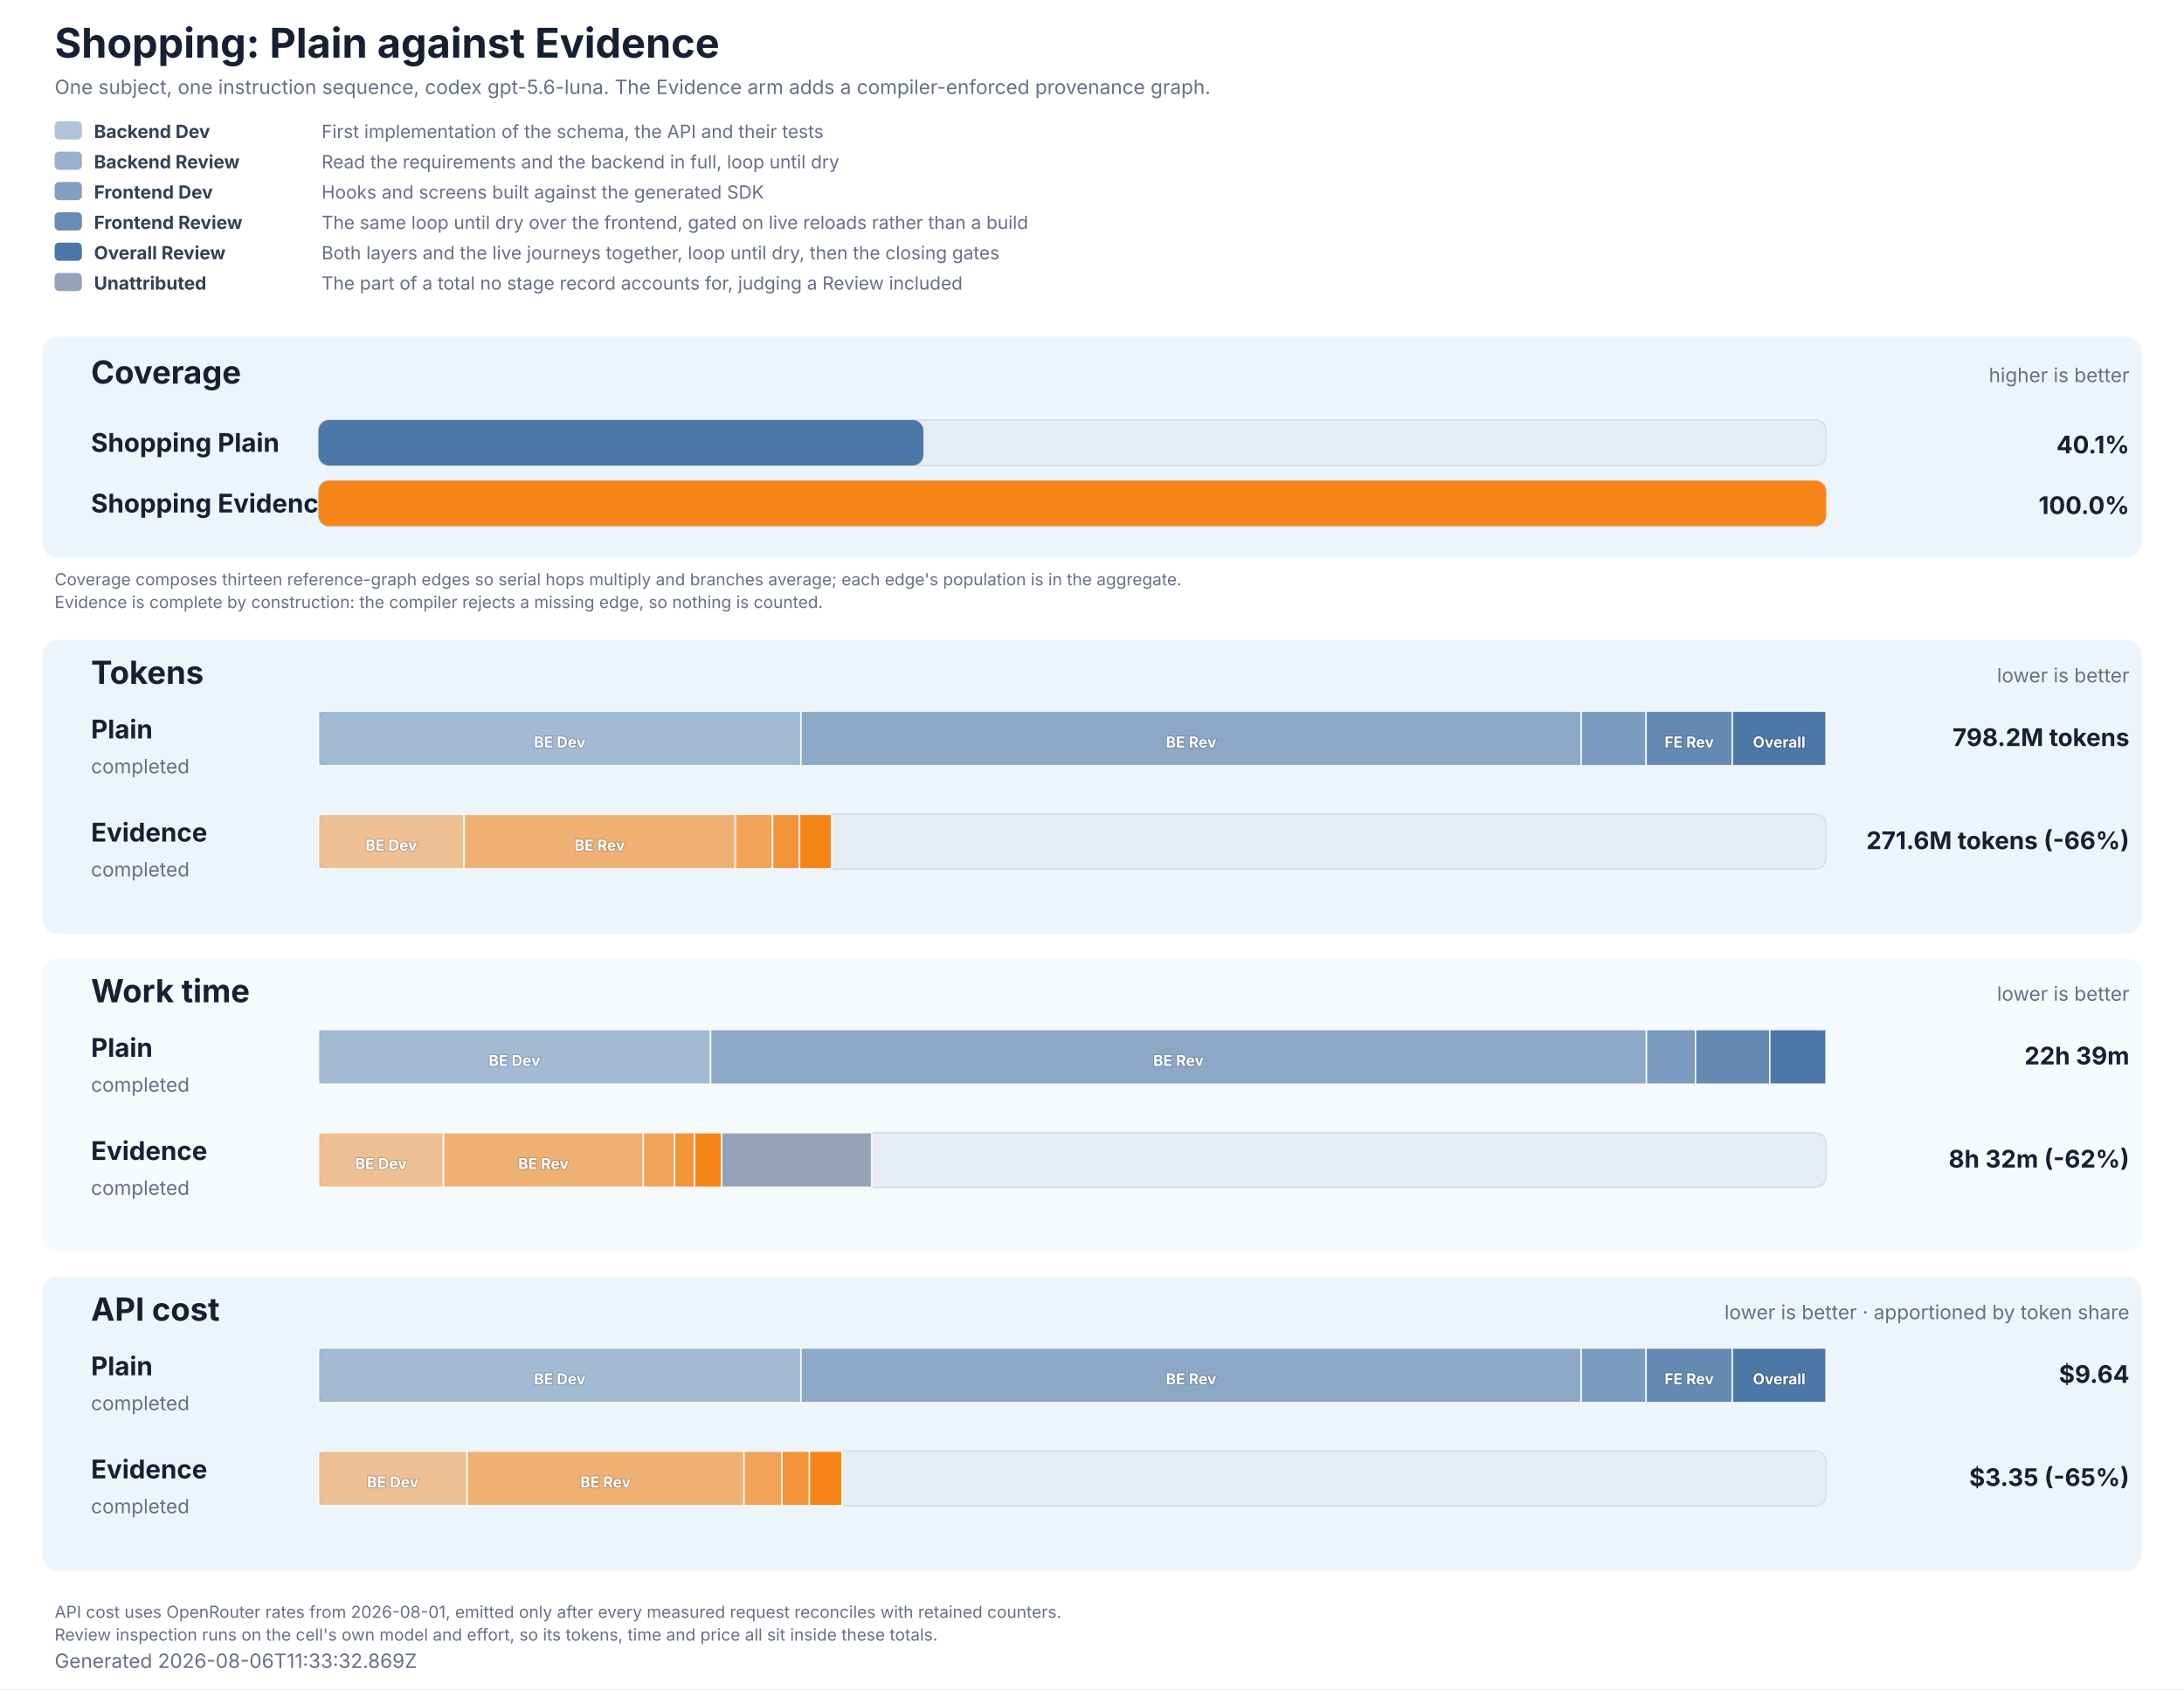
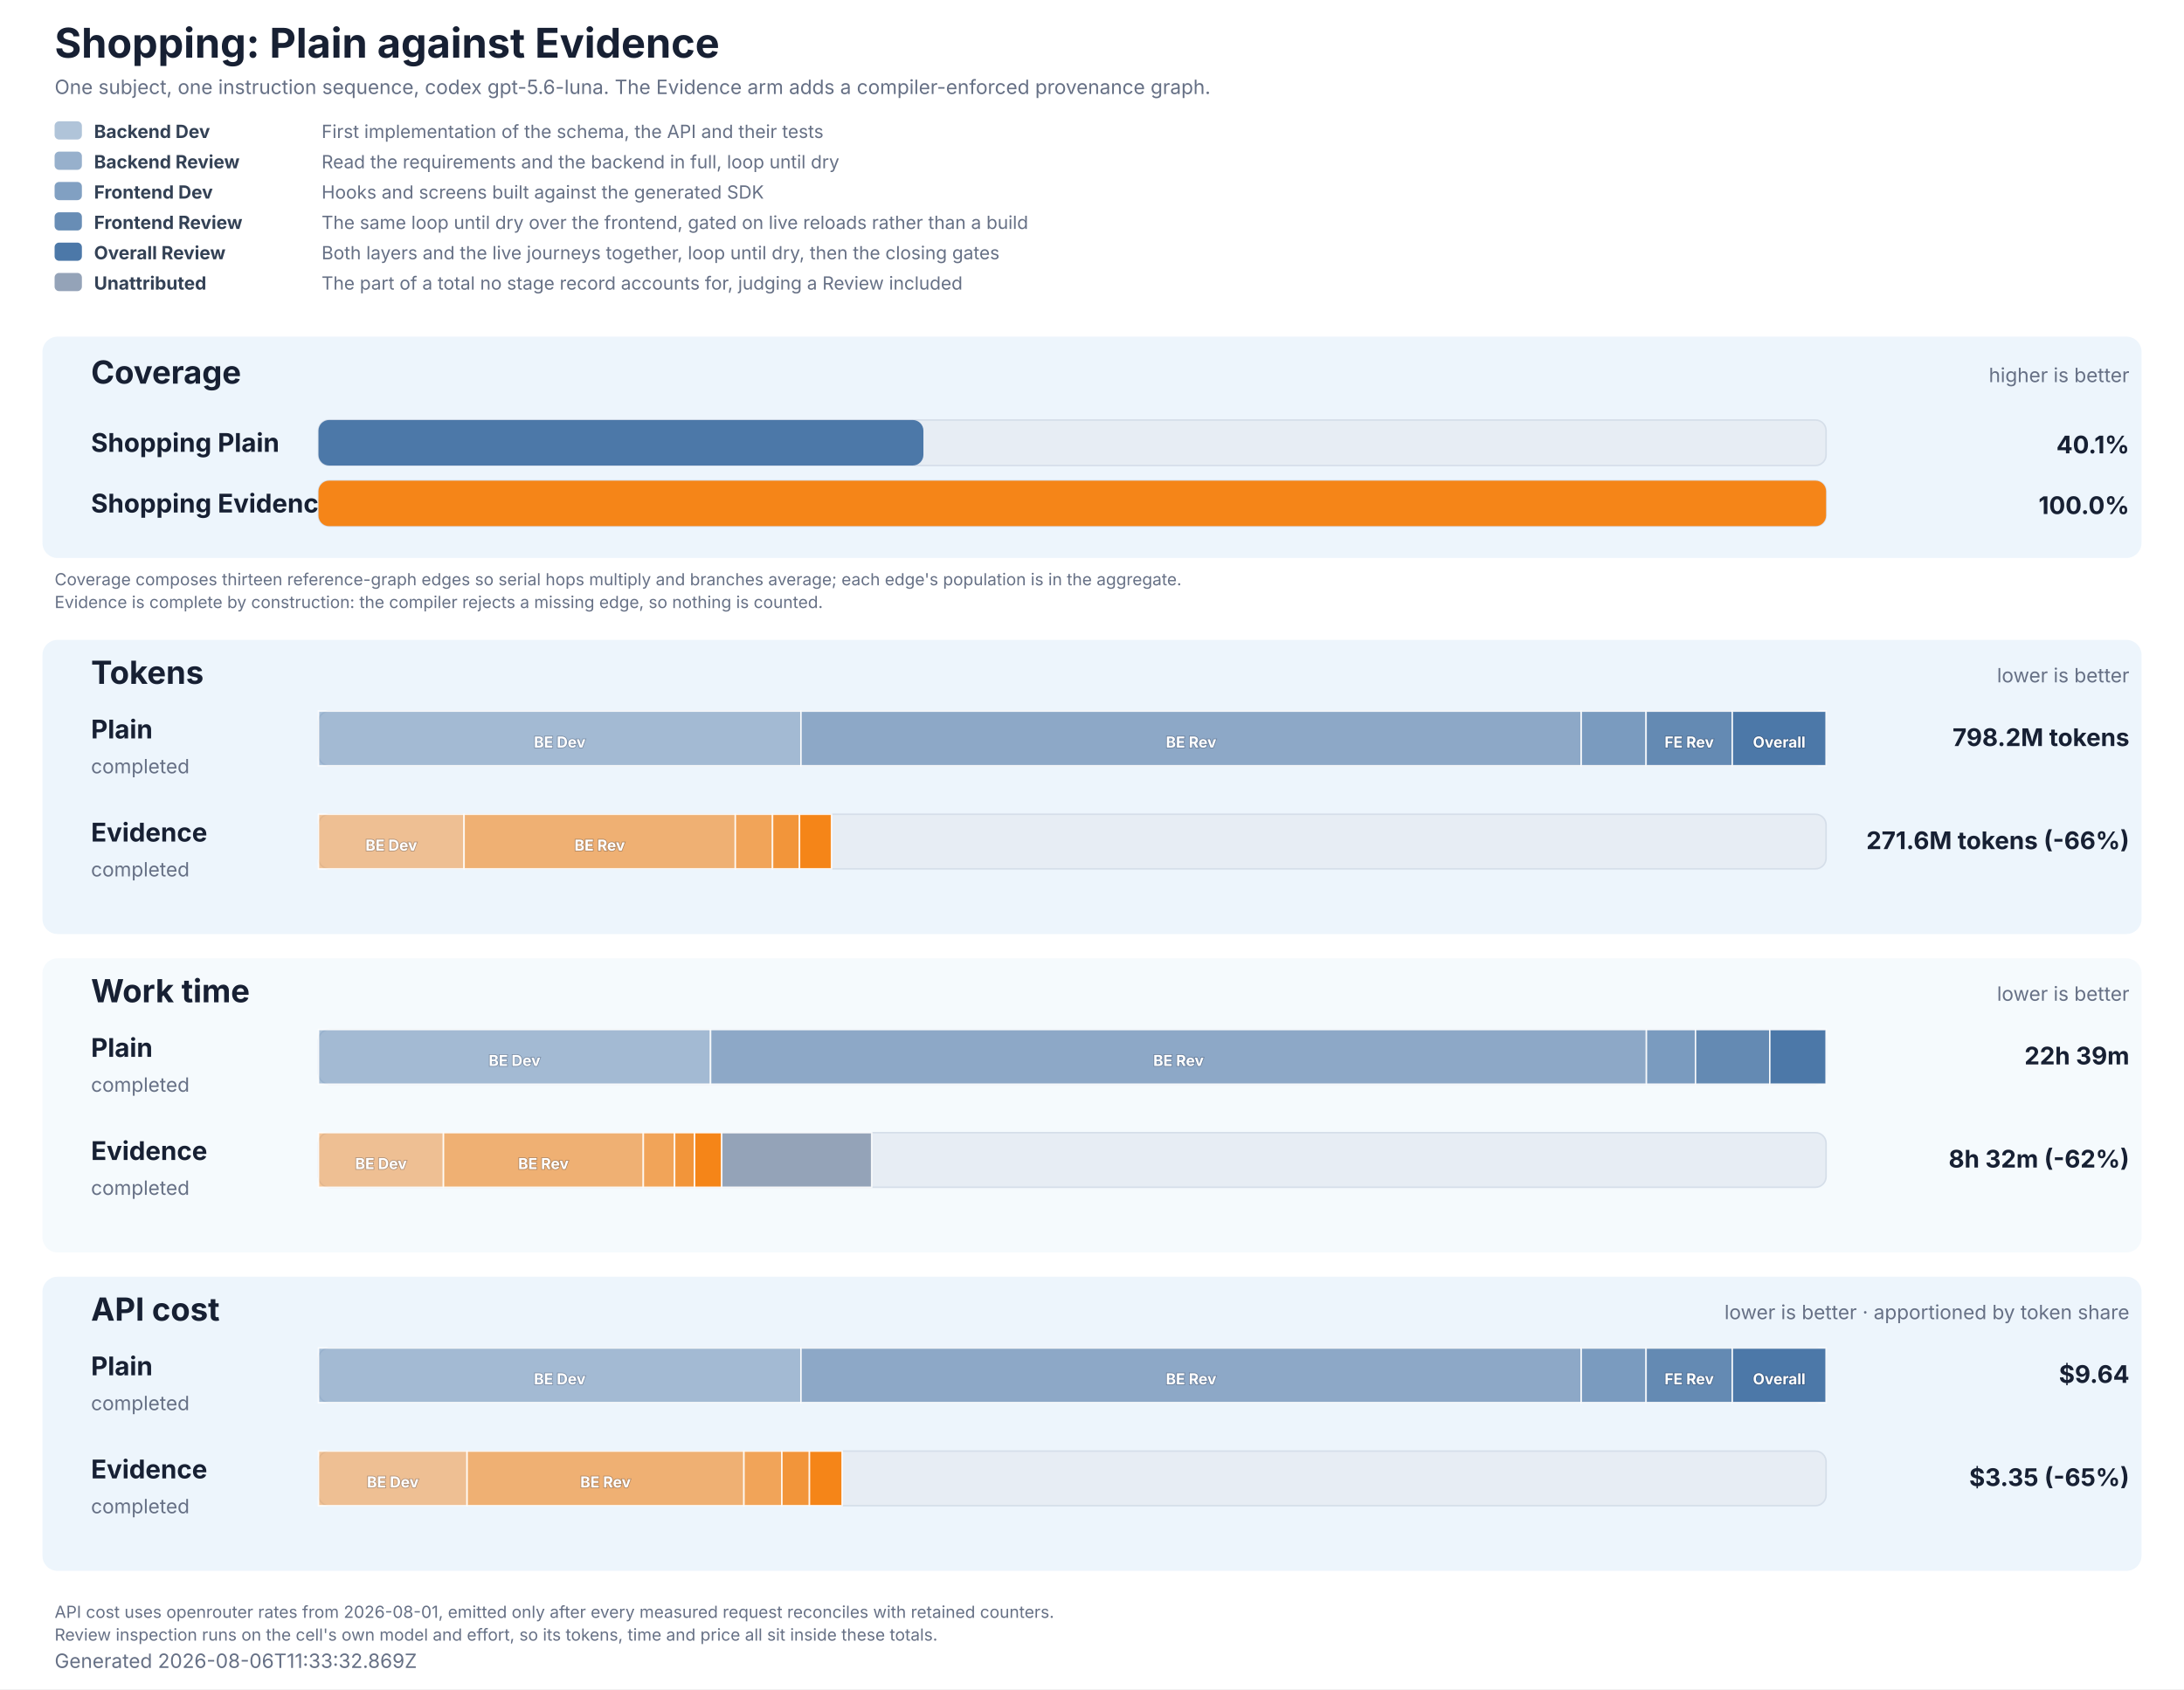
<svg xmlns="http://www.w3.org/2000/svg" role="img" aria-labelledby="title description" viewBox="0 0 1440 1114" width="1440" height="1114">
  <style>
  text { font-family: Inter, ui-sans-serif, system-ui, -apple-system, BlinkMacSystemFont, 'Segoe UI', sans-serif; fill: #172033; }
  .title { font-size: 27px; font-weight: 700; }
  .subtitle, .generated, .group-meta, .row-status { font-size: 13px; fill: #667085; }
  .group { fill: #e8f2fb; }
  .group-title { font-size: 21px; font-weight: 700; }
  .row-label { font-size: 17px; font-weight: 700; }
  .value { font-size: 16px; font-weight: 700; }
  .cost-value { font-size: 13px; font-weight: 600; fill: #526b82; }
  .legend { font-size: 12px; fill: #667085; }
  .legend-label { font-size: 12px; font-weight: 700; fill: #334155; }
  .segment-label { font-size: 10px; font-weight: 700; fill: #ffffff; paint-order: stroke; stroke: #172033; stroke-opacity: 0.28; stroke-width: 1px; }
  .phase-segment { stroke: #ffffff; stroke-opacity: 0.86; stroke-width: 1px; }
  .track { fill: #e7edf4; stroke: #d5dee9; stroke-width: 1px; }
  .empty { font-size: 15px; fill: #667085; }
  .table-note { font-size: 11px; fill: #667085; }
</style>
  <rect width="1440" height="1114" fill="#ffffff" />
  <text x="36" y="38" class="title">Shopping: Plain against Evidence</text>
  <text x="36" y="62" class="subtitle">One subject, one instruction sequence, codex gpt-5.6-luna. The Evidence arm adds a compiler-enforced provenance graph.</text>
  <rect x="36" y="80" width="18" height="12" rx="3" fill="#4c78a8" fill-opacity="0.44" />
  <text x="62" y="91" class="legend-label">Backend Dev</text>
  <text x="212" y="91" class="legend">First implementation of the schema, the API and their tests</text>
  <rect x="36" y="100" width="18" height="12" rx="3" fill="#4c78a8" fill-opacity="0.58" />
  <text x="62" y="111" class="legend-label">Backend Review</text>
  <text x="212" y="111" class="legend">Read the requirements and the backend in full, loop until dry</text>
  <rect x="36" y="120" width="18" height="12" rx="3" fill="#4c78a8" fill-opacity="0.7" />
  <text x="62" y="131" class="legend-label">Frontend Dev</text>
  <text x="212" y="131" class="legend">Hooks and screens built against the generated SDK</text>
  <rect x="36" y="140" width="18" height="12" rx="3" fill="#4c78a8" fill-opacity="0.84" />
  <text x="62" y="151" class="legend-label">Frontend Review</text>
  <text x="212" y="151" class="legend">The same loop until dry over the frontend, gated on live reloads rather than a build</text>
  <rect x="36" y="160" width="18" height="12" rx="3" fill="#4c78a8" fill-opacity="1" />
  <text x="62" y="171" class="legend-label">Overall Review</text>
  <text x="212" y="171" class="legend">Both layers and the live journeys together, loop until dry, then the closing gates</text>
  <rect x="36" y="180" width="18" height="12" rx="3" fill="#94a3b8" fill-opacity="1" />
  <text x="62" y="191" class="legend-label">Unattributed</text>
  <text x="212" y="191" class="legend">The part of a total no stage record accounts for, judging a Review included</text>
  <rect x="28" y="222" width="1384" height="146" rx="10" class="group" fill-opacity="0.78" />
  <text x="60" y="253" class="group-title">Coverage</text>
  <text x="1404" y="252" text-anchor="end" class="group-meta">higher is better</text>
  <text x="60" y="298" class="row-label" fill="#4c78a8">Shopping Plain</text>
  <rect x="210" y="277" width="994" height="30" rx="7" class="track" />
  <rect x="210" y="277" width="398.84" height="30" rx="7" fill="#4c78a8" data-coverage="40.12511413497504" />
  <text x="1404" y="299" text-anchor="end" class="value" fill="#4c78a8">40.1%</text>
  <text x="60" y="338" class="row-label" fill="#f58518">Shopping Evidence</text>
  <rect x="210" y="317" width="994" height="30" rx="7" class="track" />
  <rect x="210" y="317" width="994.00" height="30" rx="7" fill="#f58518" data-coverage="100" />
  <text x="1404" y="339" text-anchor="end" class="value" fill="#f58518">100.0%</text>
  <text x="36" y="386" class="table-note">Coverage composes thirteen reference-graph edges so serial hops multiply and branches average; each edge's population is in the aggregate.</text>
  <text x="36" y="401" class="table-note">Evidence is complete by construction: the compiler rejects a missing edge, so nothing is counted.</text>
  <rect x="28" y="422" width="1384" height="194" rx="10" class="group" fill-opacity="0.78" />
  <text x="60" y="451" class="group-title">Tokens</text>
  <text x="1404" y="450" text-anchor="end" class="group-meta">lower is better</text>
  <text x="60" y="487" class="row-label" fill="#4c78a8">Plain</text>
  <text x="60" y="510" class="row-status">completed</text>
  <rect x="210" y="469" width="994" height="36" rx="7" class="track" />
  <rect x="210.00" y="469" width="318.11" height="36" fill="#4c78a8" fill-opacity="0.44" class="phase-segment" data-phase="backend-development" />
  <text x="369.06" y="493" text-anchor="middle" class="segment-label">BE Dev</text>
  <rect x="528.11" y="469" width="514.46" height="36" fill="#4c78a8" fill-opacity="0.58" class="phase-segment" data-phase="backend-review" />
  <text x="785.35" y="493" text-anchor="middle" class="segment-label">BE Rev</text>
  <rect x="1042.58" y="469" width="42.75" height="36" fill="#4c78a8" fill-opacity="0.7" class="phase-segment" data-phase="frontend-development" />
  <rect x="1085.33" y="469" width="56.86" height="36" fill="#4c78a8" fill-opacity="0.84" class="phase-segment" data-phase="frontend-review" />
  <text x="1113.76" y="493" text-anchor="middle" class="segment-label">FE Rev</text>
  <rect x="1142.19" y="469" width="61.81" height="36" fill="#4c78a8" fill-opacity="1" class="phase-segment" data-phase="overall-review" />
  <text x="1173.09" y="493" text-anchor="middle" class="segment-label">Overall</text>
  <text x="1404" y="492" text-anchor="end" class="value">798.2M tokens</text>
  <text x="60" y="555" class="row-label" fill="#f58518">Evidence</text>
  <text x="60" y="578" class="row-status">completed</text>
  <rect x="210" y="537" width="994" height="36" rx="7" class="track" />
  <rect x="210.00" y="537" width="95.98" height="36" fill="#f58518" fill-opacity="0.44" class="phase-segment" data-phase="backend-development" />
  <text x="257.99" y="561" text-anchor="middle" class="segment-label">BE Dev</text>
  <rect x="305.98" y="537" width="178.85" height="36" fill="#f58518" fill-opacity="0.58" class="phase-segment" data-phase="backend-review" />
  <text x="395.41" y="561" text-anchor="middle" class="segment-label">BE Rev</text>
  <rect x="484.83" y="537" width="24.52" height="36" fill="#f58518" fill-opacity="0.7" class="phase-segment" data-phase="frontend-development" />
  <rect x="509.36" y="537" width="17.79" height="36" fill="#f58518" fill-opacity="0.84" class="phase-segment" data-phase="frontend-review" />
  <rect x="527.15" y="537" width="21.09" height="36" fill="#f58518" fill-opacity="1" class="phase-segment" data-phase="overall-review" />
  <text x="1404" y="560" text-anchor="end" class="value">271.6M tokens (-66%)</text>
  <rect x="28" y="632" width="1384" height="194" rx="10" class="group" fill-opacity="0.42" />
  <text x="60" y="661" class="group-title">Work time</text>
  <text x="1404" y="660" text-anchor="end" class="group-meta">lower is better</text>
  <text x="60" y="697" class="row-label" fill="#4c78a8">Plain</text>
  <text x="60" y="720" class="row-status">completed</text>
  <rect x="210" y="679" width="994" height="36" rx="7" class="track" />
  <rect x="210.00" y="679" width="258.50" height="36" fill="#4c78a8" fill-opacity="0.44" class="phase-segment" data-phase="backend-development" />
  <text x="339.25" y="703" text-anchor="middle" class="segment-label">BE Dev</text>
  <rect x="468.50" y="679" width="617.05" height="36" fill="#4c78a8" fill-opacity="0.58" class="phase-segment" data-phase="backend-review" />
  <text x="777.03" y="703" text-anchor="middle" class="segment-label">BE Rev</text>
  <rect x="1085.55" y="679" width="32.38" height="36" fill="#4c78a8" fill-opacity="0.7" class="phase-segment" data-phase="frontend-development" />
  <rect x="1117.93" y="679" width="48.97" height="36" fill="#4c78a8" fill-opacity="0.84" class="phase-segment" data-phase="frontend-review" />
  <rect x="1166.90" y="679" width="37.10" height="36" fill="#4c78a8" fill-opacity="1" class="phase-segment" data-phase="overall-review" />
  <text x="1404" y="702" text-anchor="end" class="value">22h 39m</text>
  <text x="60" y="765" class="row-label" fill="#f58518">Evidence</text>
  <text x="60" y="788" class="row-status">completed</text>
  <rect x="210" y="747" width="994" height="36" rx="7" class="track" />
  <rect x="210.00" y="747" width="82.39" height="36" fill="#f58518" fill-opacity="0.44" class="phase-segment" data-phase="backend-development" />
  <text x="251.19" y="771" text-anchor="middle" class="segment-label">BE Dev</text>
  <rect x="292.39" y="747" width="131.79" height="36" fill="#f58518" fill-opacity="0.58" class="phase-segment" data-phase="backend-review" />
  <text x="358.28" y="771" text-anchor="middle" class="segment-label">BE Rev</text>
  <rect x="424.17" y="747" width="20.62" height="36" fill="#f58518" fill-opacity="0.7" class="phase-segment" data-phase="frontend-development" />
  <rect x="444.79" y="747" width="13.18" height="36" fill="#f58518" fill-opacity="0.84" class="phase-segment" data-phase="frontend-review" />
  <rect x="457.98" y="747" width="17.90" height="36" fill="#f58518" fill-opacity="1" class="phase-segment" data-phase="overall-review" />
  <rect x="475.88" y="747" width="98.83" height="36" fill="#94a3b8" class="phase-segment" data-phase="unattributed" />
  <text x="1404" y="770" text-anchor="end" class="value">8h 32m (-62%)</text>
  <rect x="28" y="842" width="1384" height="194" rx="10" class="group" fill-opacity="0.78" />
  <text x="60" y="871" class="group-title">API cost</text>
  <text x="1404" y="870" text-anchor="end" class="group-meta">lower is better · apportioned by token share</text>
  <text x="60" y="907" class="row-label" fill="#4c78a8">Plain</text>
  <text x="60" y="930" class="row-status">completed</text>
  <rect x="210" y="889" width="994" height="36" rx="7" class="track" />
  <rect x="210.00" y="889" width="318.11" height="36" fill="#4c78a8" fill-opacity="0.44" class="phase-segment" data-phase="backend-development" />
  <text x="369.06" y="913" text-anchor="middle" class="segment-label">BE Dev</text>
  <rect x="528.11" y="889" width="514.46" height="36" fill="#4c78a8" fill-opacity="0.58" class="phase-segment" data-phase="backend-review" />
  <text x="785.35" y="913" text-anchor="middle" class="segment-label">BE Rev</text>
  <rect x="1042.58" y="889" width="42.75" height="36" fill="#4c78a8" fill-opacity="0.7" class="phase-segment" data-phase="frontend-development" />
  <rect x="1085.33" y="889" width="56.86" height="36" fill="#4c78a8" fill-opacity="0.84" class="phase-segment" data-phase="frontend-review" />
  <text x="1113.76" y="913" text-anchor="middle" class="segment-label">FE Rev</text>
  <rect x="1142.19" y="889" width="61.81" height="36" fill="#4c78a8" fill-opacity="1" class="phase-segment" data-phase="overall-review" />
  <text x="1173.09" y="913" text-anchor="middle" class="segment-label">Overall</text>
  <text x="1404" y="912" text-anchor="end" class="value">$9.64</text>
  <text x="60" y="975" class="row-label" fill="#f58518">Evidence</text>
  <text x="60" y="998" class="row-status">completed</text>
  <rect x="210" y="957" width="994" height="36" rx="7" class="track" />
  <rect x="210.00" y="957" width="97.96" height="36" fill="#f58518" fill-opacity="0.44" class="phase-segment" data-phase="backend-development" />
  <text x="258.98" y="981" text-anchor="middle" class="segment-label">BE Dev</text>
  <rect x="307.96" y="957" width="182.54" height="36" fill="#f58518" fill-opacity="0.58" class="phase-segment" data-phase="backend-review" />
  <text x="399.24" y="981" text-anchor="middle" class="segment-label">BE Rev</text>
  <rect x="490.51" y="957" width="25.03" height="36" fill="#f58518" fill-opacity="0.7" class="phase-segment" data-phase="frontend-development" />
  <rect x="515.54" y="957" width="18.16" height="36" fill="#f58518" fill-opacity="0.84" class="phase-segment" data-phase="frontend-review" />
  <rect x="533.70" y="957" width="21.52" height="36" fill="#f58518" fill-opacity="1" class="phase-segment" data-phase="overall-review" />
  <text x="1404" y="980" text-anchor="end" class="value">$3.35 (-65%)</text>
-   <text x="36" y="1067" class="table-note">API cost uses OpenRouter rates from 2026-08-01, emitted only after every measured request reconciles with retained counters.</text>
+   <text x="36" y="1067" class="table-note">API cost uses openrouter rates from 2026-08-01, emitted only after every measured request reconciles with retained counters.</text>
  <text x="36" y="1082" class="table-note">Review inspection runs on the cell's own model and effort, so its tokens, time and price all sit inside these totals.</text>
  <text x="36" y="1100" class="generated">Generated 2026-08-06T11:33:32.869Z</text>
</svg>
